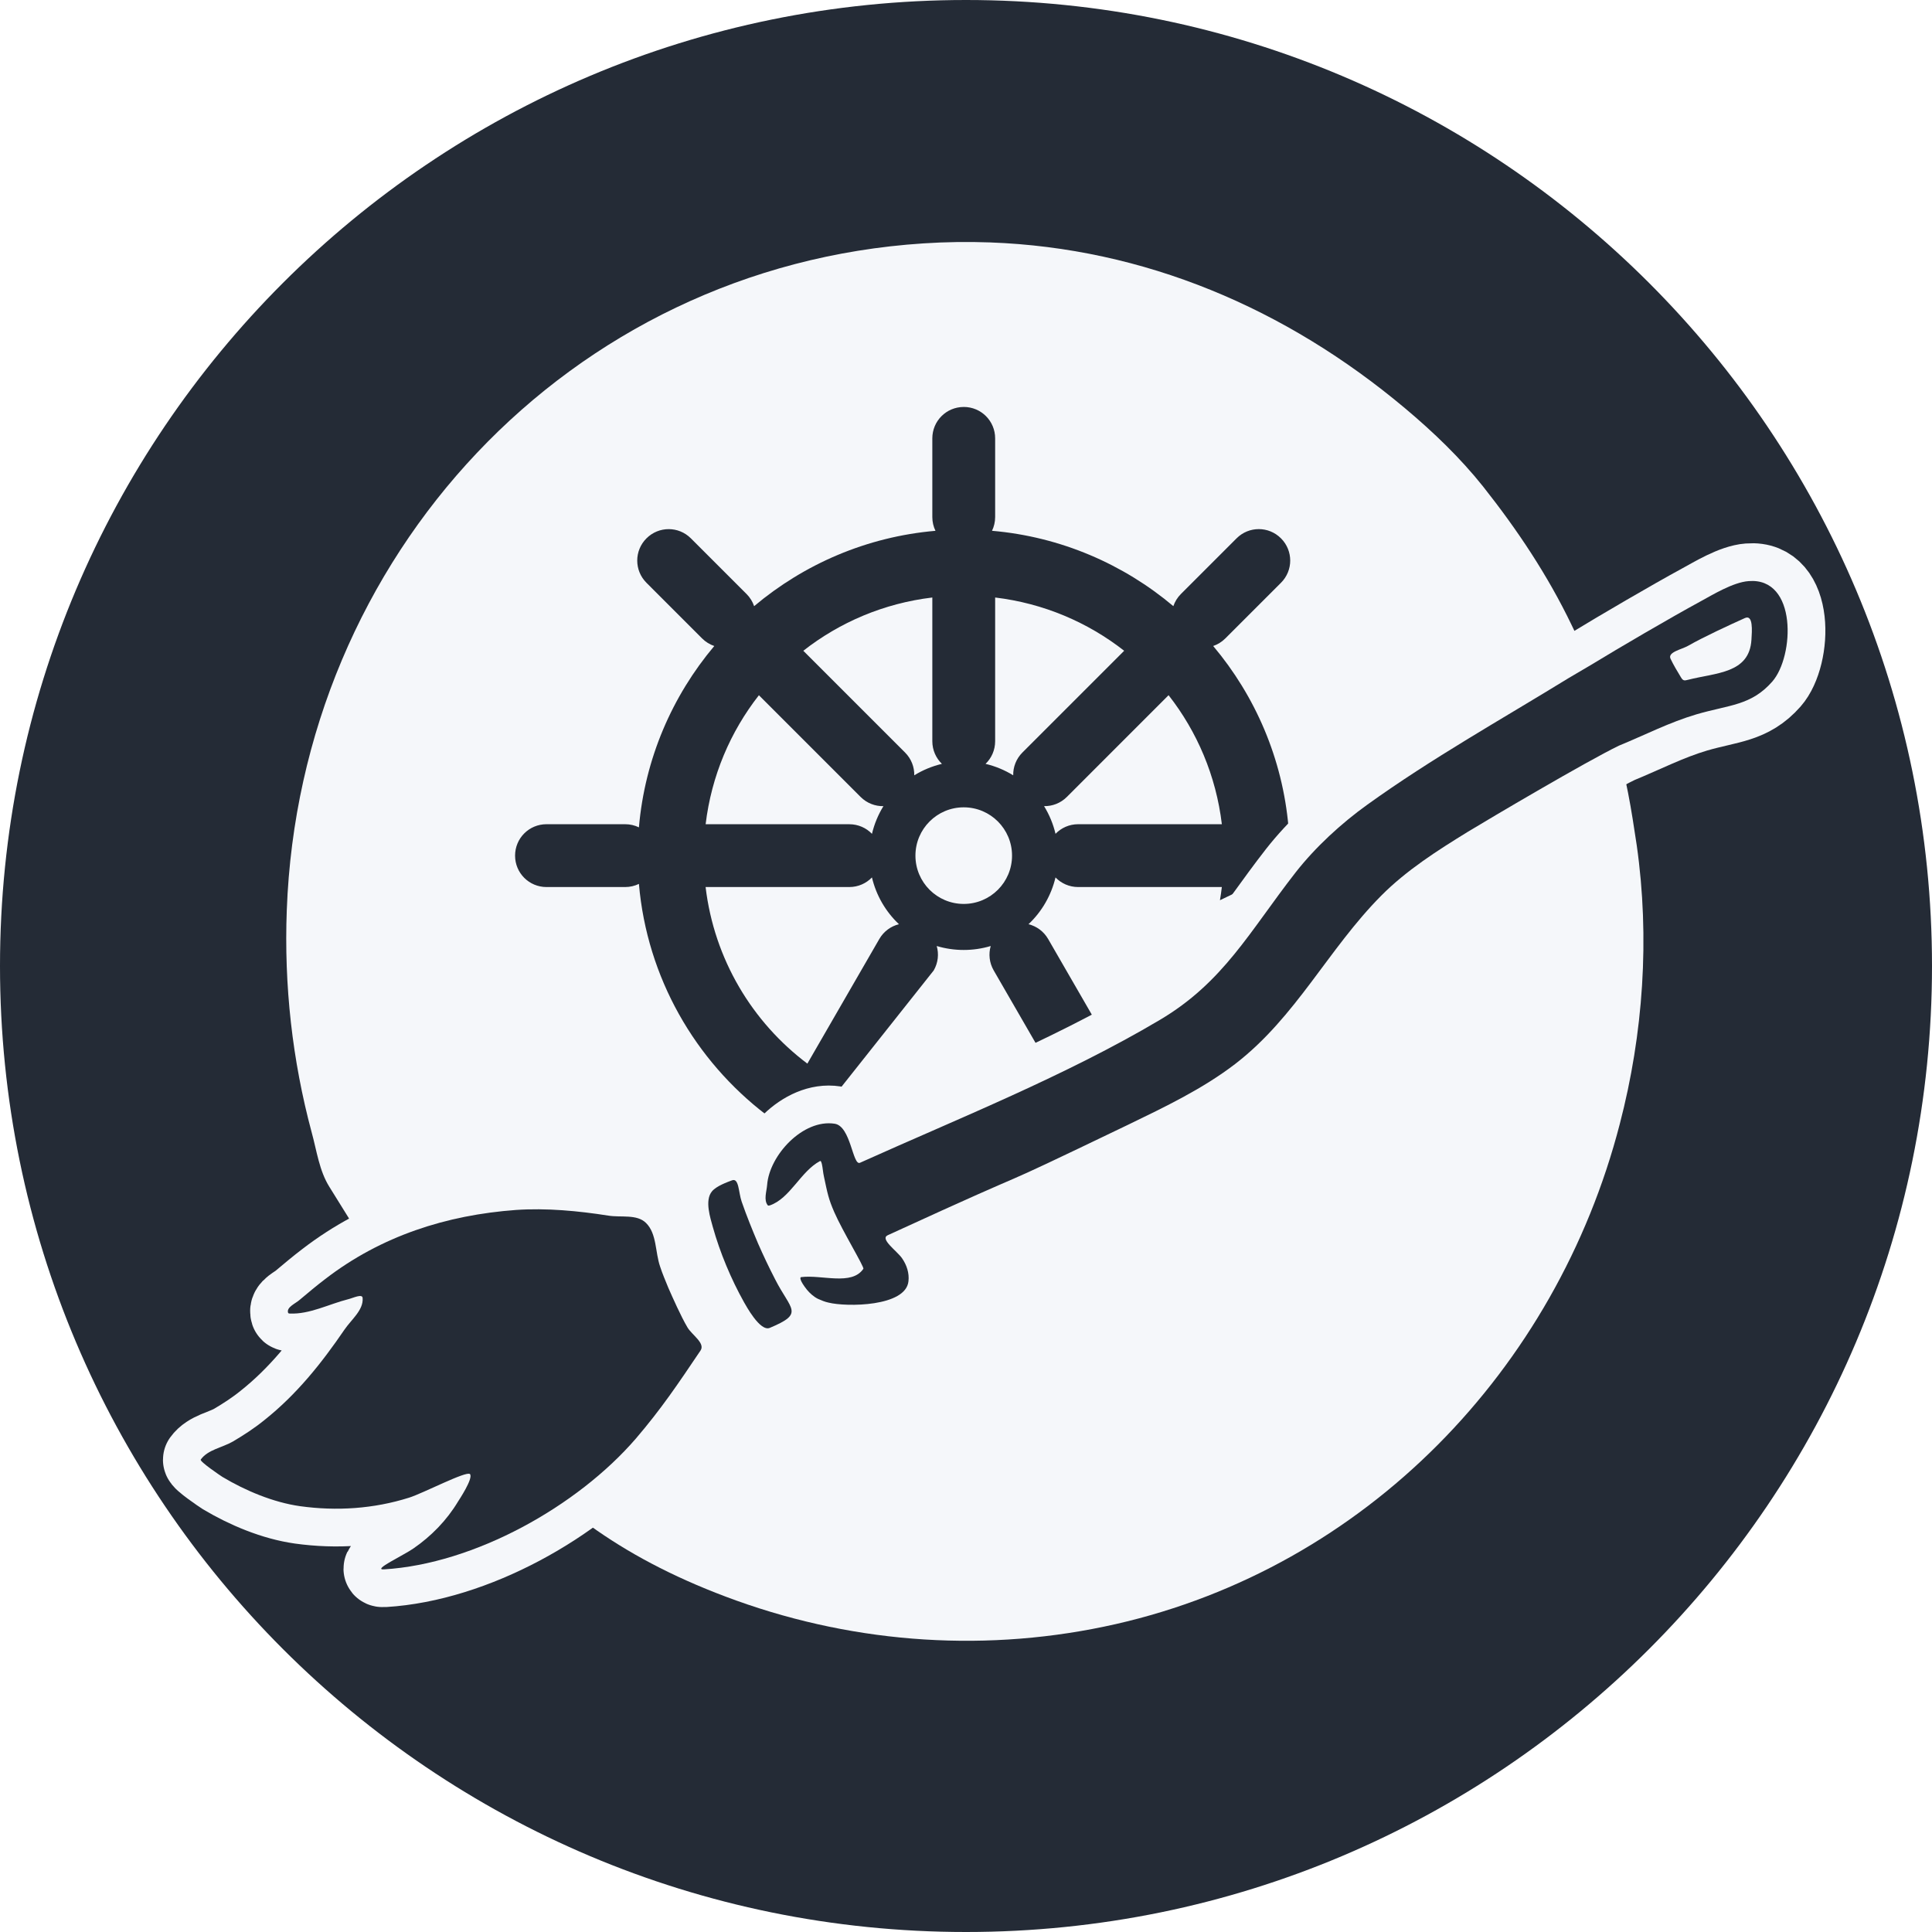
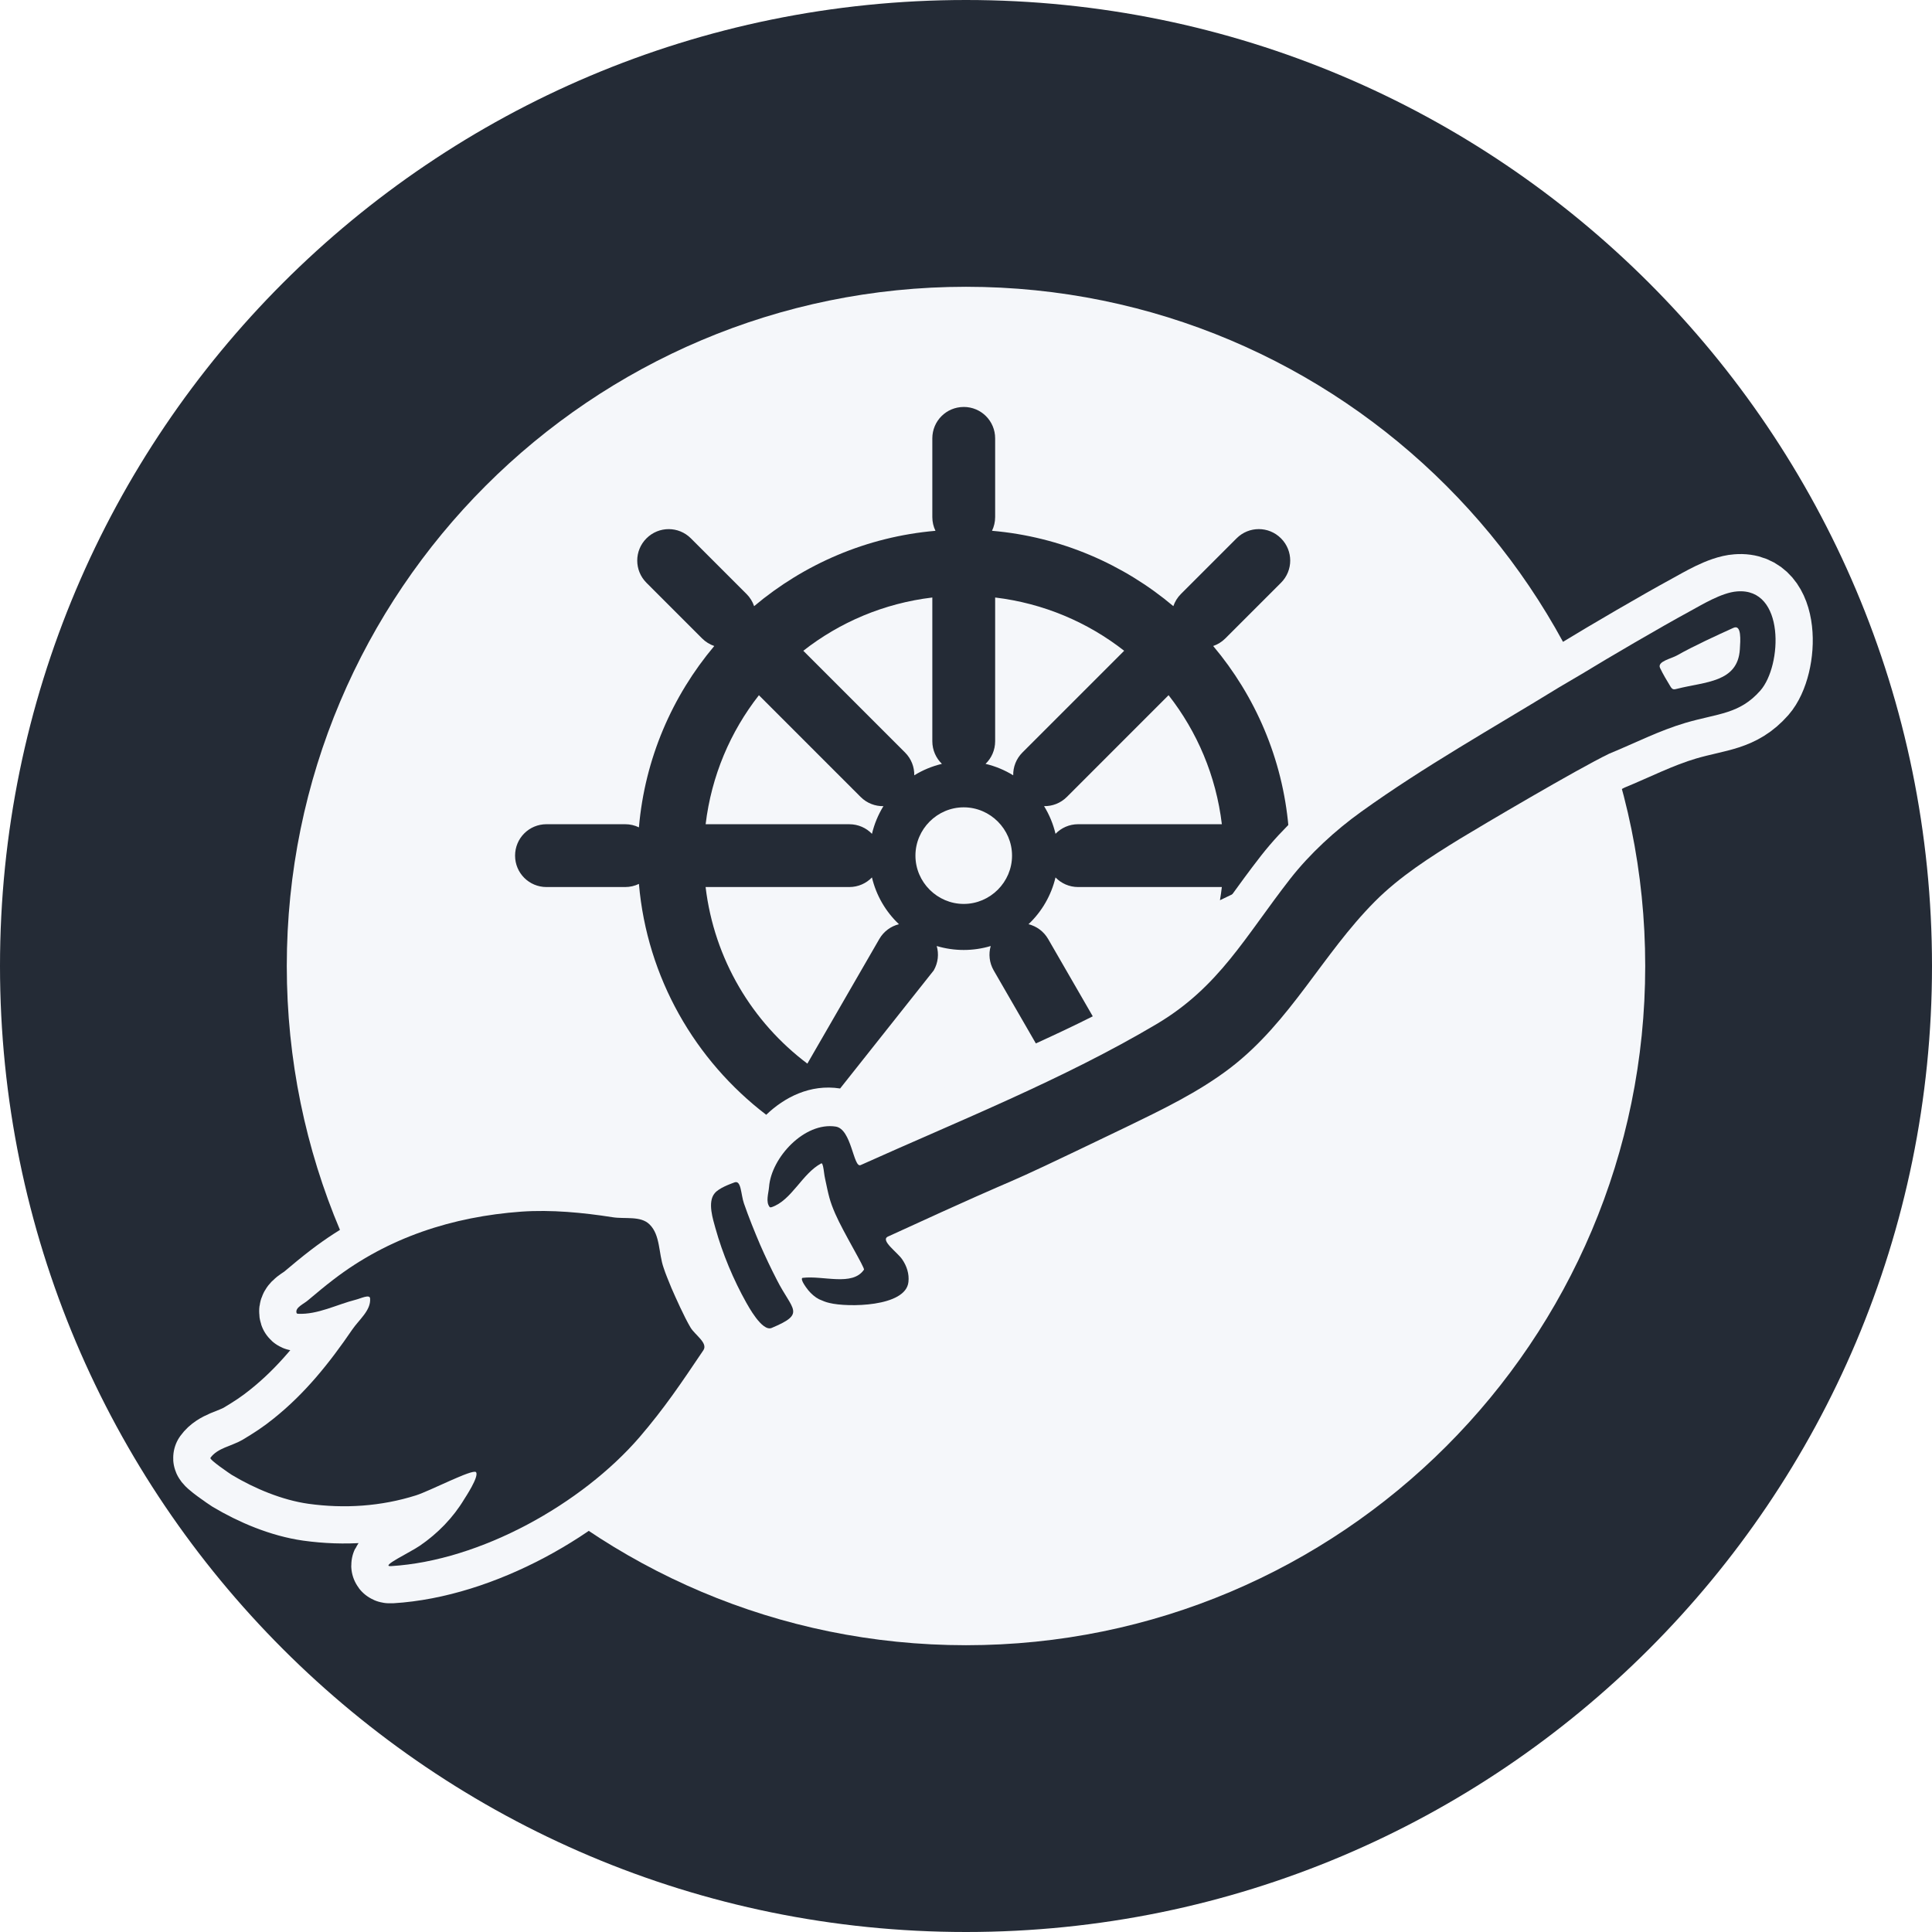
<svg xmlns="http://www.w3.org/2000/svg" viewBox="0 0 1024 1024" role="img" aria-labelledby="logo-title">
  <style>
    .ink     { fill: #242B36 }
    .paper   { fill: #F5F7FA }
    .paper-s { stroke: #F5F7FA }
  </style>
  <g id="base">
    <circle class="ink" fill="#242B36" cx="512" cy="512" r="512" />
-     <path class="paper" fill="#F5F7FA" d="M 524.77 128.49 C 513.11 128.06 501.31 128.22 489.4 129 C 301.4 141.2 158.9 295.1 152 482.4 C 150.5 522.2 154.9 561.9 165.2 600.2 C 167.9 610 169.2 620.5 174.6 629.1 C 241.1 735 272.6 806 390.2 848.3 C 454.8 871.5 524.4 876 591.4 860.8 C 724 830.6 824.8 726 858.5 595.8 C 871 547.9 874.5 497.1 867.5 448 C 866.1 438.7 864.7 429.4 862.9 420.2 C 861.7 413.9 860.1 407.6 858.4 401.3 C 857.61 398.13 856.12 396.23 855.9 396.3 C 848.85 382.2 844.14 366.8 841.2 351.3 C 840.1 345.5 834.4 334.3 833 331.3 C 820.3 304.9 804.3 280.9 786.1 257.9 C 774 242.7 759.6 228.9 744.7 216.4 C 681.44 163.29 606.38 131.46 524.77 128.49 z" />
+     <circle class="paper" fill="#F5F7FA" cx="512" cy="512" r="360" />
  </g>
  <g id="mascot-helm">
-     <path class="ink" fill="#242B36" d="m 510.8,215.7 c -9.22,0 -16.65,7.43 -16.65,16.65 v 41.7 c 0,2.62 0.6,5.09 1.67,7.29 -36.41,3.15 -69.64,17.65 -96.12,39.94 -0.8,-2.35 -2.13,-4.57 -4.02,-6.45 l -29.49,-29.49 c -6.52,-6.52 -17.02,-6.52 -23.55,0 -6.52,6.52 -6.52,17.02 0,23.55 l 29.49,29.49 c 1.88,1.88 4.09,3.22 6.45,4.02 -22.29,26.48 -36.79,59.71 -39.94,96.12 -2.2,-1.07 -4.68,-1.67 -7.29,-1.67 H 289.65 C 280.43,436.85 273,444.28 273,453.5 c 0,9.22 7.43,16.65 16.65,16.65 h 41.7 c 2.62,0 5.09,-0.6 7.29,-1.67 4.3,49.79 29.84,93.63 67.47,122.38 9.43,-9.05 23.14,-16.44 39.17,-13.94 l 49.61,-62.57 c 2.36,-4.09 2.8,-8.75 1.59,-12.94 a 50,50 0 0 0 14.31,2.09 50,50 0 0 0 14.31,-2.09 c -1.21,4.19 -0.77,8.85 1.59,12.94 l 22.34,38.69 c 10.24,-4.68 20.33,-9.41 30.16,-14.37 l -23.65,-40.97 c -2.36,-4.09 -6.18,-6.8 -10.41,-7.85 a 50,50 0 0 0 14.31,-24.79 c 3.02,3.14 7.28,5.09 12,5.09 h 76.16 C 647.33,472.5 646.99,474.83 646.6,477.14 l 9.45,-4.54 c 7.85,-10.95 16.45,-22.11 27.16,-34.21 -0.09,0.04 -0.17,0.08 -0.26,0.12 -3.15,-36.41 -17.65,-69.64 -39.94,-96.12 2.35,-0.8 4.57,-2.14 6.45,-4.02 l 29.49,-29.49 c 6.52,-6.52 6.52,-17.02 0,-23.55 -6.52,-6.52 -17.02,-6.52 -23.54,0 l -29.49,29.49 c -1.88,1.88 -3.22,4.09 -4.02,6.45 -26.48,-22.29 -59.71,-36.79 -96.12,-39.94 1.07,-2.2 1.67,-4.67 1.67,-7.29 v -41.7 c 0,-9.22 -7.42,-16.65 -16.65,-16.65 z M 494.15,316.69 v 76.16 c 0,4.73 1.95,8.98 5.09,12.01 a 50,50 0 0 0 -14.66,6.07 c 0.08,-4.36 -1.55,-8.75 -4.89,-12.09 l -53.92,-53.92 c 19.29,-15.11 42.73,-25.17 68.38,-28.23 z m 33.3,0 c 25.65,3.07 49.09,13.13 68.38,28.23 l -53.92,53.92 c -3.34,3.34 -4.97,7.73 -4.89,12.09 a 50,50 0 0 0 -14.66,-6.07 c 3.14,-3.02 5.09,-7.28 5.09,-12.01 z m -125.23,51.78 53.92,53.92 c 3.34,3.34 7.73,4.97 12.09,4.89 a 50,50 0 0 0 -6.07,14.67 c -3.02,-3.14 -7.28,-5.09 -12,-5.09 h -76.16 c 3.07,-25.65 13.13,-49.09 28.24,-68.38 z m 217.15,0 c 15.11,19.29 25.17,42.73 28.24,68.38 h -76.16 c -4.73,0 -8.98,1.95 -12,5.09 a 50,50 0 0 0 -6.07,-14.67 c 4.36,0.08 8.75,-1.55 12.09,-4.89 z M 510.8,427.9 A 25.6,25.6 0 0 1 536.4,453.5 25.6,25.6 0 0 1 510.8,479.1 25.6,25.6 0 0 1 485.2,453.5 25.6,25.6 0 0 1 510.8,427.9 Z m -48.65,37.16 a 50,50 0 0 0 14.31,24.79 c -4.23,1.05 -8.05,3.76 -10.41,7.85 l -38.13,66.04 c -29.23,-21.97 -49.37,-55.33 -53.94,-93.59 h 76.16 c 4.73,0 8.98,-1.95 12,-5.09 z" />
+     <path id="helm-wheel" class="ink" fill="#242B36" d="M510.8,215.7C501.58,215.7 494.15,223.13 494.15,232.35C494.15,232.35 494.15,274.05 494.15,274.05C494.15,276.67 494.75,279.14 495.82,281.34C459.41,284.49 426.18,298.99 399.7,321.28C398.9,318.93 397.57,316.71 395.68,314.83C395.68,314.83 366.19,285.34 366.19,285.34C359.67,278.82 349.17,278.82 342.64,285.34C336.12,291.86 336.12,302.36 342.64,308.89C342.64,308.89 372.13,338.38 372.13,338.38C374.01,340.26 376.22,341.6 378.58,342.4C356.29,368.88 341.79,402.11 338.64,438.52C336.44,437.45 333.96,436.85 331.35,436.85C331.35,436.85 289.65,436.85 289.65,436.85C280.43,436.85 273,444.28 273,453.5C273,462.72 280.43,470.15 289.65,470.15C289.65,470.15 331.35,470.15 331.35,470.15C333.97,470.15 336.44,469.55 338.64,468.48C342.94,518.27 368.48,562.11 406.11,590.86C415.54,581.81 429.25,574.42 445.28,576.92C445.28,576.92 494.89,514.35 494.89,514.35C497.25,510.26 497.69,505.6 496.48,501.41C501.12,502.8 505.94,503.5 510.79,503.5C515.64,503.5 520.46,502.8 525.1,501.41C523.89,505.6 524.33,510.26 526.69,514.35C526.69,514.35 549.03,553.04 549.03,553.04C559.27,548.36 569.36,543.63 579.19,538.67C579.19,538.67 555.54,497.7 555.54,497.7C553.18,493.61 549.36,490.9 545.13,489.85C552.21,483.16 557.19,474.54 559.44,465.06C562.46,468.2 566.72,470.15 571.44,470.15C571.44,470.15 647.6,470.15 647.6,470.15C647.33,472.5 646.99,474.83 646.6,477.14C646.6,477.14 656.05,472.6 656.05,472.6C663.9,461.65 672.5,450.49 683.21,438.39C683.12,438.43 683.04,438.47 682.95,438.51C679.8,402.1 665.3,368.87 643.01,342.39C645.36,341.59 647.58,340.25 649.46,338.37C649.46,338.37 678.95,308.88 678.95,308.88C685.47,302.36 685.47,291.86 678.95,285.33C672.43,278.81 661.93,278.81 655.41,285.33C655.41,285.33 625.92,314.82 625.92,314.82C624.04,316.7 622.7,318.91 621.9,321.27C595.42,298.98 562.19,284.48 525.78,281.33C526.85,279.13 527.45,276.66 527.45,274.04C527.45,274.04 527.45,232.34 527.45,232.34C527.45,223.12 520.03,215.69 510.8,215.69C510.8,215.69 510.8,215.7 510.8,215.7ZM494.15,316.69C494.15,316.69 494.15,392.85 494.15,392.85C494.15,397.58 496.1,401.83 499.24,404.86C494.06,406.09 489.11,408.14 484.58,410.93C484.66,406.57 483.03,402.18 479.69,398.84C479.69,398.84 425.77,344.92 425.77,344.92C445.06,329.81 468.5,319.75 494.15,316.69ZM527.45,316.69C553.1,319.76 576.54,329.82 595.83,344.92C595.83,344.92 541.91,398.84 541.91,398.84C538.57,402.18 536.94,406.57 537.02,410.93C532.49,408.14 527.54,406.09 522.36,404.86C525.5,401.84 527.45,397.58 527.45,392.85C527.45,392.85 527.45,316.69 527.45,316.69ZM402.22,368.47C402.22,368.47 456.14,422.39 456.14,422.39C459.48,425.73 463.87,427.36 468.23,427.28C465.44,431.82 463.39,436.77 462.16,441.95C459.14,438.81 454.88,436.86 450.16,436.86C450.16,436.86 374,436.86 374,436.86C377.07,411.21 387.13,387.77 402.24,368.48C402.24,368.48 402.22,368.47 402.22,368.47ZM619.37,368.47C634.48,387.76 644.54,411.2 647.61,436.85C647.61,436.85 571.45,436.85 571.45,436.85C566.72,436.85 562.47,438.8 559.45,441.94C558.22,436.76 556.17,431.81 553.38,427.27C557.74,427.35 562.13,425.72 565.47,422.38C565.47,422.38 619.37,368.47 619.37,368.47ZM510.8,427.9C524.84,427.9 536.4,439.46 536.4,453.5C536.4,467.54 524.84,479.1 510.8,479.1C496.76,479.1 485.2,467.54 485.2,453.5C485.2,439.46 496.76,427.9 510.8,427.9ZM462.15,465.06C464.4,474.54 469.38,483.16 476.46,489.85C472.23,490.9 468.41,493.61 466.05,497.7C466.05,497.7 427.92,563.74 427.92,563.74C398.69,541.77 378.55,508.41 373.98,470.15C373.98,470.15 450.14,470.15 450.14,470.15C454.87,470.15 459.12,468.2 462.14,465.06C462.14,465.06 462.15,465.06 462.15,465.06Z" />
  </g>
  <g id="brand-broom">
-     <g id="broom-clearance" class="paper paper-s" fill="#F5F7FA" stroke="#F5F7FA" stroke-width="40" stroke-linejoin="round" stroke-linecap="round">
-       <path d="M273.5,641.3C236.6,644 202,655.1 172.4,677.9C167.8,681.4 163.4,685.1 159,688.8C156.7,690.9 151.7,692.8 152.7,695.8C152.8,696.1 153.2,696.2 153.5,696.2C164.1,696.7 174.3,691.2 184.6,688.6C187.1,688 192.1,685.5 192.2,688C192.7,694.4 186.2,699.4 182.6,704.7C170.3,722.7 157.2,739.1 140.1,752.7C134.8,757 129.4,760.5 123.5,764C117.8,767.3 110.2,768.3 106.4,773.6C105.7,774.6 116.8,782.1 117.9,782.8C130.1,790.1 144.9,796.3 159,798.3C178.4,801 198.1,799.7 216.8,793.8C224.2,791.5 247.3,779.4 249.1,781.3C251,783.5 243.1,795.3 242.8,795.8C236.8,805.8 228.6,814.2 219,820.8C213.8,824.4 197.1,832.2 203.5,831.8C251.5,828.9 306,798.4 337,762.5C350.6,746.6 359.3,733.6 371.3,715.8C373.9,711.9 366.8,707.6 364.4,703.6C361,697.9 356.3,687.3 354.2,682.5C352.7,678.8 351.1,675.1 349.9,671.4C347.2,663.7 348.2,653.9 342.4,648.2C337.6,643.4 329.1,645.4 322.4,644.3C306.5,641.8 289.6,640.2 273.5,641.3Z" />
-       <path d="M858.1,395.2C840.7,403.6 789.3,434 778.1,440.8C762,450.7 745.5,461.2 732.1,474.7C703.9,503.1 687,539 654.7,563.9C637.5,577.1 617.4,586.7 598,596.1C511.7,637.6 564.4,611.6 470.5,654.7C466.2,656.7 475.4,663 478.1,666.9C480.6,670.5 482,674.8 481.5,679.1C480.1,692.6 448.7,692.8 439.1,690.4C437.2,690 435.3,689.2 433.5,688.4C431.3,687.3 429.3,685.5 427.7,683.6C423.6,678.4 424,677 424.6,676.9C435.6,675.5 451.4,681.6 457.6,672.5C458.2,671.6 446.5,652.4 442.2,642.5C439.1,635.4 438.6,632.5 436.7,623.6C436.2,621.4 436.1,619.1 435.6,616.9C435.4,616.3 435.2,615.1 434.6,615.4C424.3,620.9 418.8,635.2 408,638.9C407.6,639 407.1,639.1 406.9,638.8C404.7,636 406.3,631.6 406.6,628C407.8,612.3 425.6,593 442.4,595.6C451,596.9 451.9,618 455.8,616.3C508,592.8 564.8,570.2 614.7,540.6C648.5,520.6 662.3,493.7 686.7,462.4C697.2,449 710.9,436.4 724.7,426.5C758.9,401.9 795.6,381.4 831.4,359.4C833.2,358.3 841.6,353.4 843.3,352.4C858.2,343.3 885.4,327.4 901.4,318.7C907.5,315.4 918.5,308.6 926.8,308C952.7,305.9 951.1,347.9 939.3,361.3C928.1,374 916.7,373.5 899.2,378.6C884.7,382.9 872,389.5 858.1,395.2Z" />
-       <path d="M388,625.6C385.6,626.5 379.7,628.6 377.4,631.4C373.3,636.2 376.6,645.8 377.8,650.3C381.6,663.9 387.5,678 394.4,690.3C395.2,691.6 402.8,706 408,703.8C426.6,696 419.1,694.4 410.8,678C407.6,671.8 404.6,665.5 401.8,659.1C398.7,651.8 395.7,644.4 393.1,636.9C391.4,632 391.7,624.2 388,625.6Z" />
+     <g id="broom-clearance" class="paper paper-s" fill="#F5F7FA" stroke="#F5F7FA" stroke-width="39.451" stroke-linejoin="round" stroke-linecap="round">
+       <path d="M276.35,642.19C239.95,644.85 205.83,655.8 176.63,678.28C172.1,681.74 167.76,685.38 163.42,689.03C161.15,691.1 156.22,692.98 157.2,695.94C157.3,696.23 157.7,696.33 157.99,696.33C168.45,696.83 178.51,691.4 188.67,688.84C191.13,688.24 196.06,685.78 196.16,688.24C196.66,694.56 190.24,699.49 186.69,704.72C174.56,722.47 161.64,738.64 144.78,752.06C139.55,756.3 134.22,759.75 128.41,763.2C122.78,766.46 115.29,767.44 111.54,772.67C110.85,773.66 121.8,781.05 122.88,781.74C134.91,788.94 149.51,795.06 163.42,797.03C182.55,799.69 201.98,798.41 220.42,792.59C227.72,790.32 250.51,778.39 252.28,780.26C254.16,782.43 246.36,794.07 246.07,794.57C240.15,804.43 232.06,812.71 222.59,819.22C217.47,822.77 201,830.47 207.31,830.07C254.65,827.21 308.4,797.13 338.98,761.72C352.39,746.04 360.97,733.22 372.8,715.66C375.37,711.82 368.37,707.58 366,703.63C362.65,698.01 358.01,687.55 355.94,682.82C354.46,679.17 352.88,675.52 351.7,671.87C349.04,664.28 350.02,654.61 344.3,648.99C339.57,644.26 331.18,646.23 324.58,645.14C308.89,642.68 292.23,641.1 276.35,642.19Z" />
+       <path d="M852.92,399.46C835.76,407.75 785.07,437.73 774.02,444.44C758.14,454.2 741.87,464.56 728.65,477.87C700.84,505.88 684.17,541.29 652.31,565.85C635.35,578.87 615.53,588.33 596.39,597.61C511.28,638.54 563.25,612.89 470.64,655.4C466.4,657.37 475.48,663.59 478.14,667.43C480.6,670.98 481.98,675.23 481.49,679.47C480.11,692.78 449.14,692.98 439.67,690.61C437.8,690.22 435.93,689.43 434.15,688.64C431.98,687.55 430.01,685.78 428.43,683.9C424.39,678.78 424.78,677.4 425.37,677.3C436.22,675.92 451.8,681.93 457.92,672.96C458.51,672.07 446.97,653.13 442.73,643.37C439.67,636.37 439.18,633.51 437.31,624.73C436.81,622.56 436.71,620.29 436.22,618.12C436.02,617.53 435.83,616.35 435.24,616.64C425.08,622.07 419.65,636.17 409,639.82C408.61,639.92 408.11,640.02 407.92,639.72C405.75,636.96 407.32,632.62 407.62,629.07C408.8,613.58 426.36,594.55 442.93,597.11C451.41,598.39 452.3,619.21 456.14,617.53C507.63,594.35 563.65,572.06 612.86,542.87C646.2,523.14 659.81,496.61 683.88,465.74C694.23,452.52 707.74,440.1 721.35,430.33C755.08,406.07 791.28,385.85 826.59,364.15C828.36,363.07 836.65,358.24 838.33,357.25C853.02,348.28 879.85,332.59 895.63,324.01C901.64,320.76 912.49,314.05 920.68,313.46C946.22,311.39 944.65,352.81 933.01,366.03C921.96,378.55 910.72,378.06 893.46,383.09C879.16,387.33 866.63,393.84 852.92,399.46Z" />
+       <path d="M389.28,626.7C386.91,627.59 381.09,629.66 378.82,632.42C374.78,637.16 378.03,646.62 379.22,651.06C382.96,664.48 388.78,678.38 395.59,690.51C396.38,691.8 403.87,706 409,703.83C427.35,696.13 419.95,694.56 411.76,678.38C408.61,672.27 405.65,666.05 402.89,659.74C399.83,652.54 396.87,645.24 394.31,637.85C392.63,633.01 392.92,625.32 389.28,626.7Z" />
    </g>
-     <path id="broom-bristles" class="ink" fill="#242B36" d="M273.5,641.3C236.6,644 202,655.1 172.4,677.9C167.8,681.4 163.4,685.1 159,688.8C156.7,690.9 151.7,692.8 152.7,695.8C152.8,696.1 153.2,696.2 153.5,696.2C164.1,696.7 174.3,691.2 184.6,688.6C187.1,688 192.1,685.5 192.2,688C192.7,694.4 186.2,699.4 182.6,704.7C170.3,722.7 157.2,739.1 140.1,752.7C134.8,757 129.4,760.5 123.5,764C117.8,767.3 110.2,768.3 106.4,773.6C105.7,774.6 116.8,782.1 117.9,782.8C130.1,790.1 144.9,796.3 159,798.3C178.4,801 198.1,799.7 216.8,793.8C224.2,791.5 247.3,779.4 249.1,781.3C251,783.5 243.1,795.3 242.8,795.8C236.8,805.8 228.6,814.2 219,820.8C213.8,824.4 197.1,832.2 203.5,831.8C251.5,828.9 306,798.4 337,762.5C350.6,746.6 359.3,733.6 371.3,715.8C373.9,711.9 366.8,707.6 364.4,703.6C361,697.9 356.3,687.3 354.2,682.5C352.7,678.8 351.1,675.1 349.9,671.4C347.2,663.7 348.2,653.9 342.4,648.2C337.6,643.4 329.1,645.4 322.4,644.3C306.5,641.8 289.6,640.2 273.5,641.3Z" />
-     <path id="broom-handle" class="ink" fill="#242B36" d="M858.1,395.2C840.7,403.6 789.3,434 778.1,440.8C762,450.7 745.5,461.2 732.1,474.7C703.9,503.1 687,539 654.7,563.9C637.5,577.1 617.4,586.7 598,596.1C511.7,637.6 564.4,611.6 470.5,654.7C466.2,656.7 475.4,663 478.1,666.9C480.6,670.5 482,674.8 481.5,679.1C480.1,692.6 448.7,692.8 439.1,690.4C437.2,690 435.3,689.2 433.5,688.4C431.3,687.3 429.3,685.5 427.7,683.6C423.6,678.4 424,677 424.6,676.9C435.6,675.5 451.4,681.6 457.6,672.5C458.2,671.6 446.5,652.4 442.2,642.5C439.1,635.4 438.6,632.5 436.7,623.6C436.2,621.4 436.1,619.1 435.6,616.9C435.4,616.3 435.2,615.1 434.6,615.4C424.3,620.9 418.8,635.2 408,638.9C407.6,639 407.1,639.1 406.9,638.8C404.7,636 406.3,631.6 406.6,628C407.8,612.3 425.6,593 442.4,595.6C451,596.9 451.9,618 455.8,616.3C508,592.8 564.8,570.2 614.7,540.6C648.5,520.6 662.3,493.7 686.7,462.4C697.2,449 710.9,436.4 724.7,426.5C758.9,401.9 795.6,381.4 831.4,359.4C833.2,358.3 841.6,353.4 843.3,352.4C858.2,343.3 885.4,327.4 901.4,318.7C907.5,315.4 918.5,308.6 926.8,308C952.7,305.9 951.1,347.9 939.3,361.3C928.1,374 916.7,373.5 899.2,378.6C884.7,382.9 872,389.5 858.1,395.2Z" />
-     <path id="broom-ferrule" class="ink" fill="#242B36" d="M388,625.6C385.6,626.5 379.7,628.6 377.4,631.4C373.3,636.2 376.6,645.8 377.8,650.3C381.6,663.9 387.5,678 394.4,690.3C395.2,691.6 402.8,706 408,703.8C426.6,696 419.1,694.4 410.8,678C407.6,671.8 404.6,665.5 401.8,659.1C398.7,651.8 395.7,644.4 393.1,636.9C391.4,632 391.7,624.2 388,625.6Z" />
-     <path id="broom-grip-slot" class="paper" fill="#F5F7FA" d="M924.8,327.6C916.6,331.3 903.3,337.4 894.7,342.3C891.4,344.2 883.8,345.6 885.4,349.1C887,352.5 889,355.8 891,359.1C892.1,360.9 892.8,360.8 894.7,360.3C909.6,356.5 927.2,357 928.3,339.1C928.6,334.4 929.3,325.5 924.8,327.6Z" />
+     <path id="broom-bristles" class="ink" fill="#242B36" d="M276.35,642.19C239.95,644.85 205.83,655.8 176.63,678.28C172.1,681.74 167.76,685.38 163.42,689.03C161.15,691.1 156.22,692.98 157.2,695.94C157.3,696.23 157.7,696.33 157.99,696.33C168.45,696.83 178.51,691.4 188.67,688.84C191.13,688.24 196.06,685.78 196.16,688.24C196.66,694.56 190.24,699.49 186.69,704.72C174.56,722.47 161.64,738.64 144.78,752.06C139.55,756.3 134.22,759.75 128.41,763.2C122.78,766.46 115.29,767.44 111.54,772.67C110.85,773.66 121.8,781.05 122.88,781.74C134.91,788.94 149.51,795.06 163.42,797.03C182.55,799.69 201.98,798.41 220.42,792.59C227.72,790.32 250.51,778.39 252.28,780.26C254.16,782.43 246.36,794.07 246.07,794.57C240.15,804.43 232.06,812.71 222.59,819.22C217.47,822.77 201,830.47 207.31,830.07C254.65,827.21 308.4,797.13 338.98,761.72C352.39,746.04 360.97,733.22 372.8,715.66C375.37,711.82 368.37,707.58 366,703.63C362.65,698.01 358.01,687.55 355.94,682.82C354.46,679.17 352.88,675.52 351.7,671.87C349.04,664.28 350.02,654.61 344.3,648.99C339.57,644.26 331.18,646.23 324.58,645.14C308.89,642.68 292.23,641.1 276.35,642.19Z" />
+     <path id="broom-handle" class="ink" fill="#242B36" d="M852.92,399.46C835.76,407.75 785.07,437.73 774.02,444.44C758.14,454.2 741.87,464.56 728.65,477.87C700.84,505.88 684.17,541.29 652.31,565.85C635.35,578.87 615.53,588.33 596.39,597.61C511.28,638.54 563.25,612.89 470.64,655.4C466.4,657.37 475.48,663.59 478.14,667.43C480.6,670.98 481.98,675.23 481.49,679.47C480.11,692.78 449.14,692.98 439.67,690.61C437.8,690.22 435.93,689.43 434.15,688.64C431.98,687.55 430.01,685.78 428.43,683.9C424.39,678.78 424.78,677.4 425.37,677.3C436.22,675.92 451.8,681.93 457.92,672.96C458.51,672.07 446.97,653.13 442.73,643.37C439.67,636.37 439.18,633.51 437.31,624.73C436.81,622.56 436.71,620.29 436.22,618.12C436.02,617.53 435.83,616.35 435.24,616.64C425.08,622.07 419.65,636.17 409,639.82C408.61,639.92 408.11,640.02 407.92,639.72C405.75,636.96 407.32,632.62 407.62,629.07C408.8,613.58 426.36,594.55 442.93,597.11C451.41,598.39 452.3,619.21 456.14,617.53C507.63,594.35 563.65,572.06 612.86,542.87C646.2,523.14 659.81,496.61 683.88,465.74C694.23,452.52 707.74,440.1 721.35,430.33C755.08,406.07 791.28,385.85 826.59,364.15C828.36,363.07 836.65,358.24 838.33,357.25C853.02,348.28 879.85,332.59 895.63,324.01C901.64,320.76 912.49,314.05 920.68,313.46C946.22,311.39 944.65,352.81 933.01,366.03C921.96,378.55 910.72,378.06 893.46,383.09C879.16,387.33 866.63,393.84 852.92,399.46Z" />
+     <path id="broom-ferrule" class="ink" fill="#242B36" d="M389.28,626.7C386.91,627.59 381.09,629.66 378.82,632.42C374.78,637.16 378.03,646.62 379.22,651.06C382.96,664.48 388.78,678.38 395.59,690.51C396.38,691.8 403.87,706 409,703.83C427.35,696.13 419.95,694.56 411.76,678.38C408.61,672.27 405.65,666.05 402.89,659.74C399.83,652.54 396.87,645.24 394.31,637.85C392.63,633.01 392.92,625.32 389.28,626.7Z" />
+     <path id="broom-grip-slot" class="paper" fill="#F5F7FA" d="M918.71,332.79C910.62,336.44 897.5,342.46 889.02,347.29C885.77,349.16 878.27,350.54 879.85,354C881.43,357.35 883.4,360.6 885.37,363.86C886.46,365.63 887.15,365.54 889.02,365.04C903.72,361.29 921.07,361.79 922.16,344.13C922.46,339.5 923.15,330.72 918.71,332.79Z" />
  </g>
</svg>
